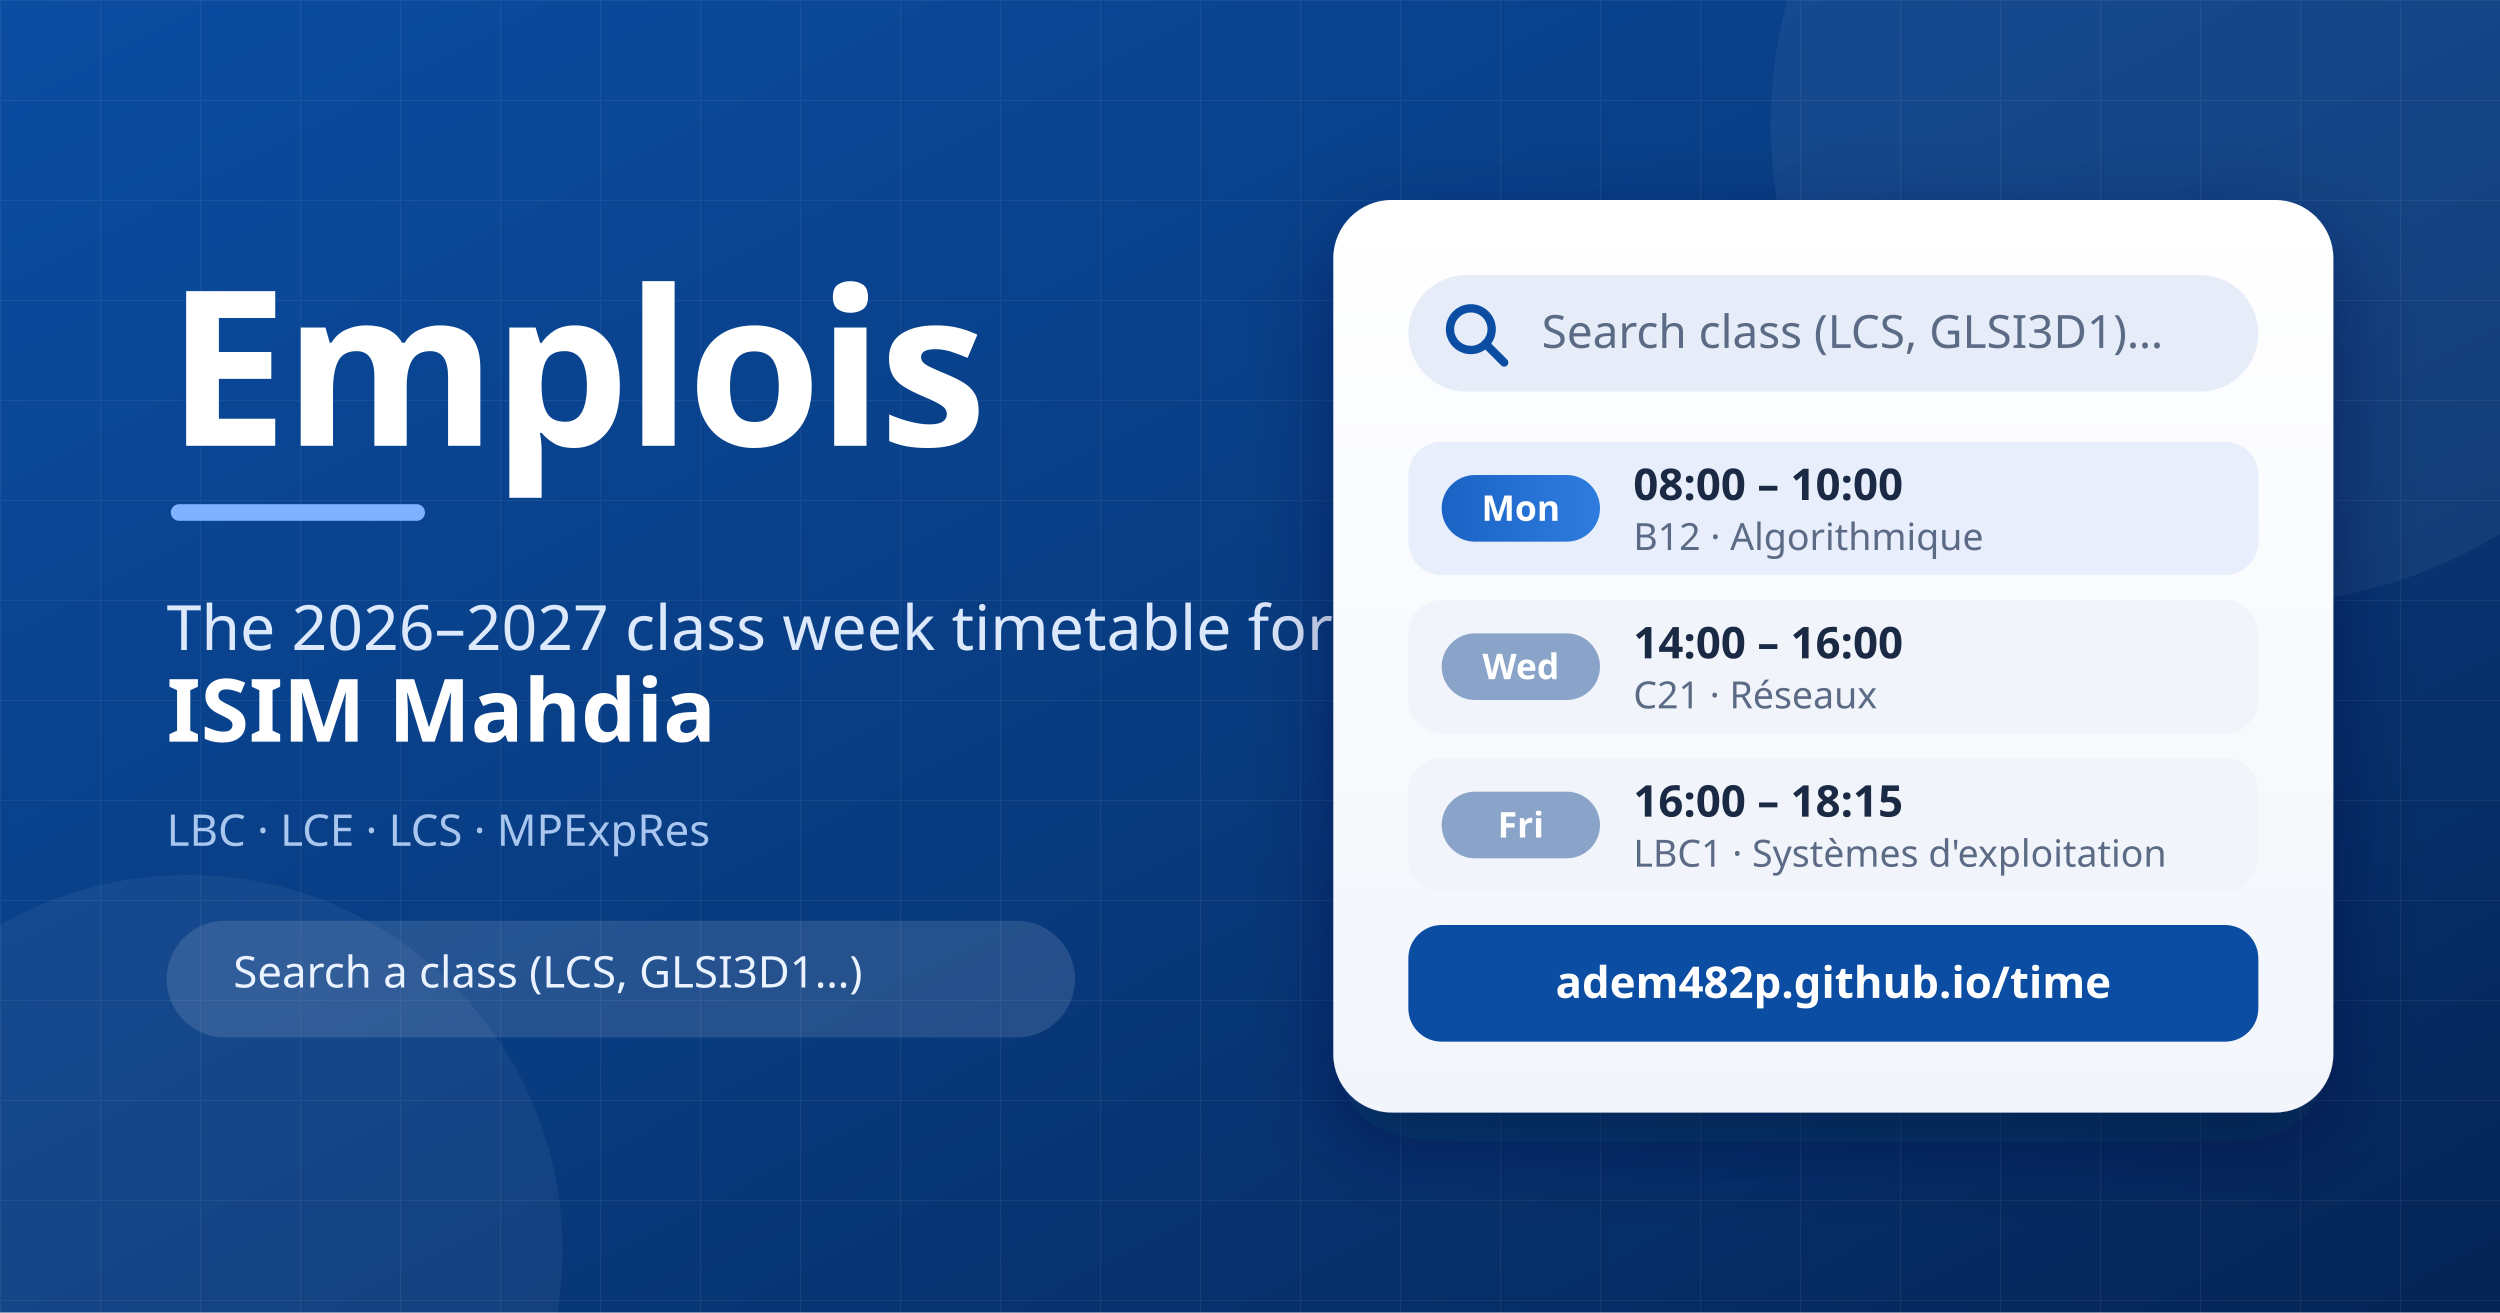
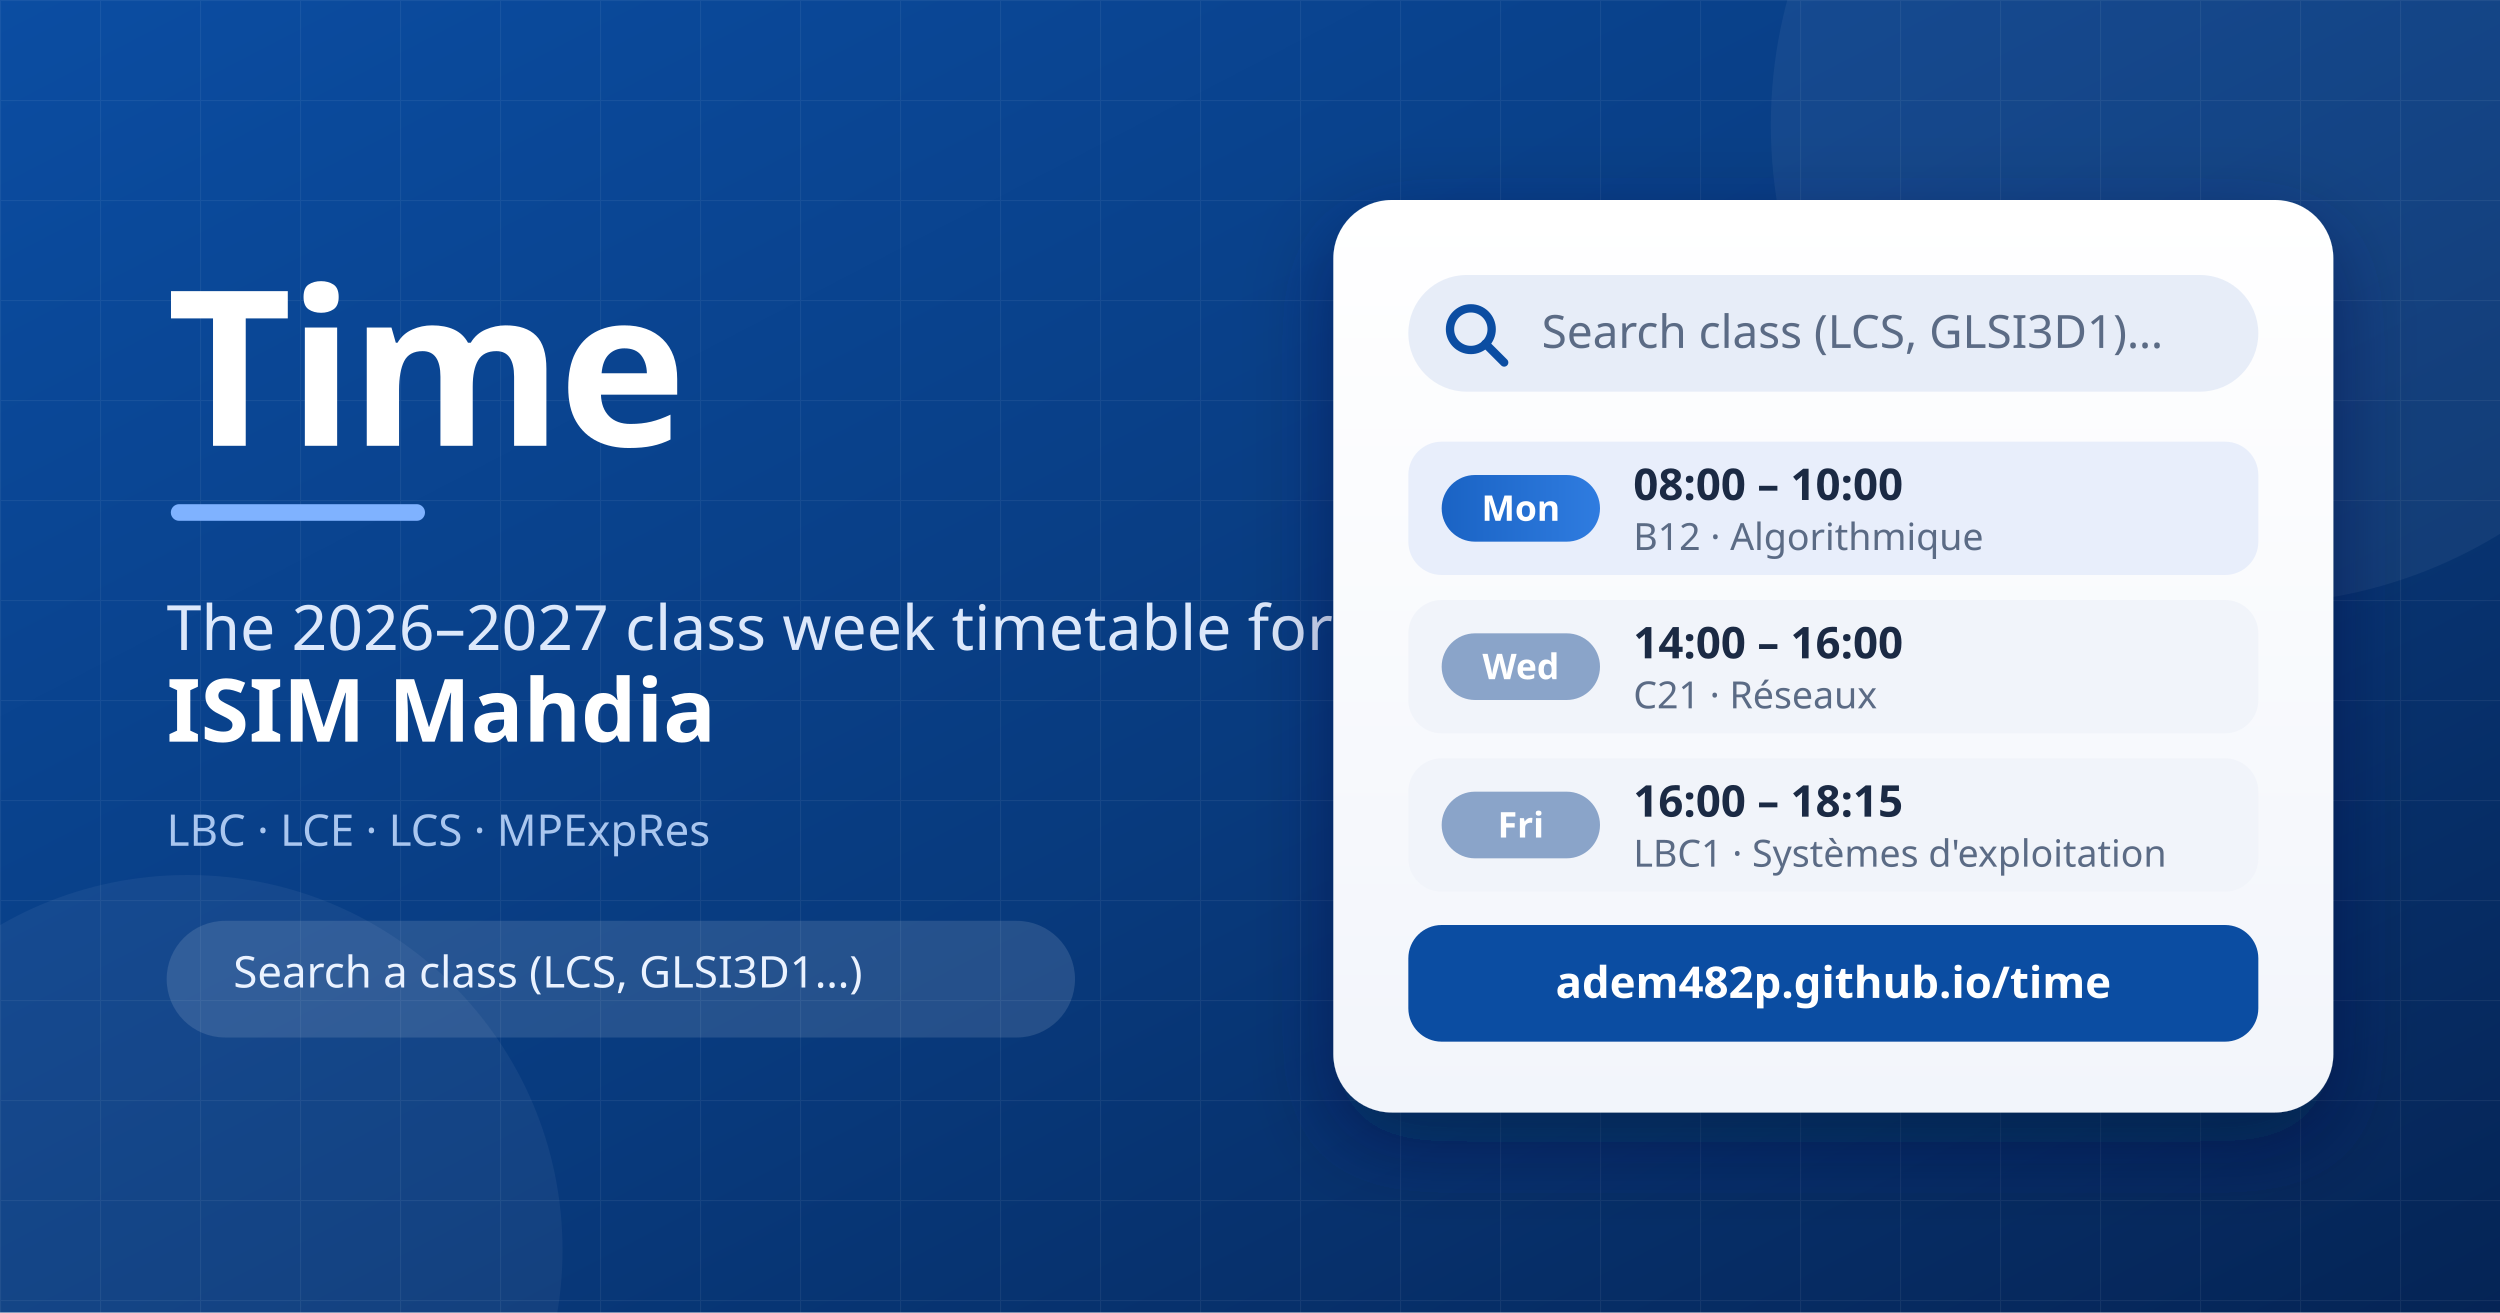
<svg xmlns="http://www.w3.org/2000/svg" width="1200" height="630" viewBox="0 0 1200 630" font-family="Arimo, 'Noto Sans', sans-serif">
  <defs>
    <linearGradient id="bg" x1="0" y1="0" x2="1" y2="1">
      <stop offset="0" stop-color="#0b4da2" />
      <stop offset="0.55" stop-color="#083a7d" />
      <stop offset="1" stop-color="#052455" />
    </linearGradient>
    <linearGradient id="card" x1="0" y1="0" x2="0" y2="1">
      <stop offset="0" stop-color="#ffffff" />
      <stop offset="1" stop-color="#f2f5fb" />
    </linearGradient>
    <linearGradient id="chip" x1="0" y1="0" x2="1" y2="0">
      <stop offset="0" stop-color="#1a63c4" />
      <stop offset="1" stop-color="#2f7ce0" />
    </linearGradient>
    <filter id="shadow" x="-20%" y="-20%" width="140%" height="140%">
      <feDropShadow dx="0" dy="14" stdDeviation="20" flood-color="#02163a" flood-opacity="0.45" />
    </filter>
    <pattern id="grid" width="48" height="48" patternUnits="userSpaceOnUse">
      <path d="M48 0H0V48" fill="none" stroke="#ffffff" stroke-opacity="0.06" stroke-width="1" />
    </pattern>
  </defs>
  <rect width="1200" height="630" fill="url(#bg)" />
  <rect width="1200" height="630" fill="url(#grid)" />
  <circle cx="1080" cy="60" r="230" fill="#ffffff" fill-opacity="0.05" />
  <circle cx="90" cy="600" r="180" fill="#ffffff" fill-opacity="0.05" />
-   <text x="80" y="214" fill="#ffffff" font-size="104" font-weight="bold" letter-spacing="-2">Emplois</text>
+   <text x="80" y="214" fill="#ffffff" font-size="104" font-weight="bold" letter-spacing="-2">Time</text>
  <rect x="82" y="242" width="122" height="8" rx="4" fill="#7fb2ff" />
  <text x="80" y="312" fill="#dce8fb" font-size="30">The 2026–2027 class week timetable for</text>
  <text x="80" y="356" fill="#ffffff" font-size="42" font-weight="bold">ISIM Mahdia</text>
  <text x="80" y="406" fill="#a9c6ef" font-size="21">LBC · LCE · LCS · MPExpRes</text>
  <rect x="80" y="442" width="436" height="56" rx="28" fill="#ffffff" fill-opacity="0.12" />
  <text x="112" y="474" fill="#eaf2ff" font-size="21">Search a class (LCS, GLSI3D1…)</text>
  <g filter="url(#shadow)">
    <rect x="640" y="96" width="480" height="438" rx="28" fill="url(#card)" />
  </g>
  <rect x="676" y="132" width="408" height="56" rx="28" fill="#e7edf8" />
  <circle cx="706" cy="158" r="10" fill="none" stroke="#0b4da2" stroke-width="4" />
  <line x1="713" y1="165" x2="722" y2="174" stroke="#0b4da2" stroke-width="4" stroke-linecap="round" />
  <text x="740" y="167" fill="#5b6b85" font-size="22">Search class (LCS, GLSI3D1)…</text>
  <g>
    <rect x="676" y="212" width="408" height="64" rx="16" fill="#e8eefb" />
    <rect x="692" y="228" width="76" height="32" rx="16" fill="url(#chip)" />
    <text x="730" y="250" fill="#ffffff" font-size="17" font-weight="bold" text-anchor="middle">Mon</text>
    <text x="784" y="240" fill="#1b2a44" font-size="21" font-weight="bold">08:00 – 10:00</text>
    <text x="784" y="264" fill="#5b6b85" font-size="18">B12 · Algorithmique</text>
  </g>
  <g>
    <rect x="676" y="288" width="408" height="64" rx="16" fill="#f1f4fa" />
    <rect x="692" y="304" width="76" height="32" rx="16" fill="#8aa4c9" />
    <text x="730" y="326" fill="#ffffff" font-size="17" font-weight="bold" text-anchor="middle">Wed</text>
    <text x="784" y="316" fill="#1b2a44" font-size="21" font-weight="bold">14:00 – 16:00</text>
    <text x="784" y="340" fill="#5b6b85" font-size="18">C21 · Réseaux</text>
  </g>
  <g>
    <rect x="676" y="364" width="408" height="64" rx="16" fill="#f1f4fa" />
    <rect x="692" y="380" width="76" height="32" rx="16" fill="#8aa4c9" />
    <text x="730" y="402" fill="#ffffff" font-size="17" font-weight="bold" text-anchor="middle">Fri</text>
    <text x="784" y="392" fill="#1b2a44" font-size="21" font-weight="bold">16:00 – 18:15</text>
    <text x="784" y="416" fill="#5b6b85" font-size="18">LBC1 · Systèmes d'exploitation</text>
  </g>
  <rect x="676" y="444" width="408" height="56" rx="16" fill="#0b4da2" />
  <text x="880" y="479" fill="#ffffff" font-size="21" font-weight="bold" text-anchor="middle">adem482p.github.io/time</text>
</svg>
